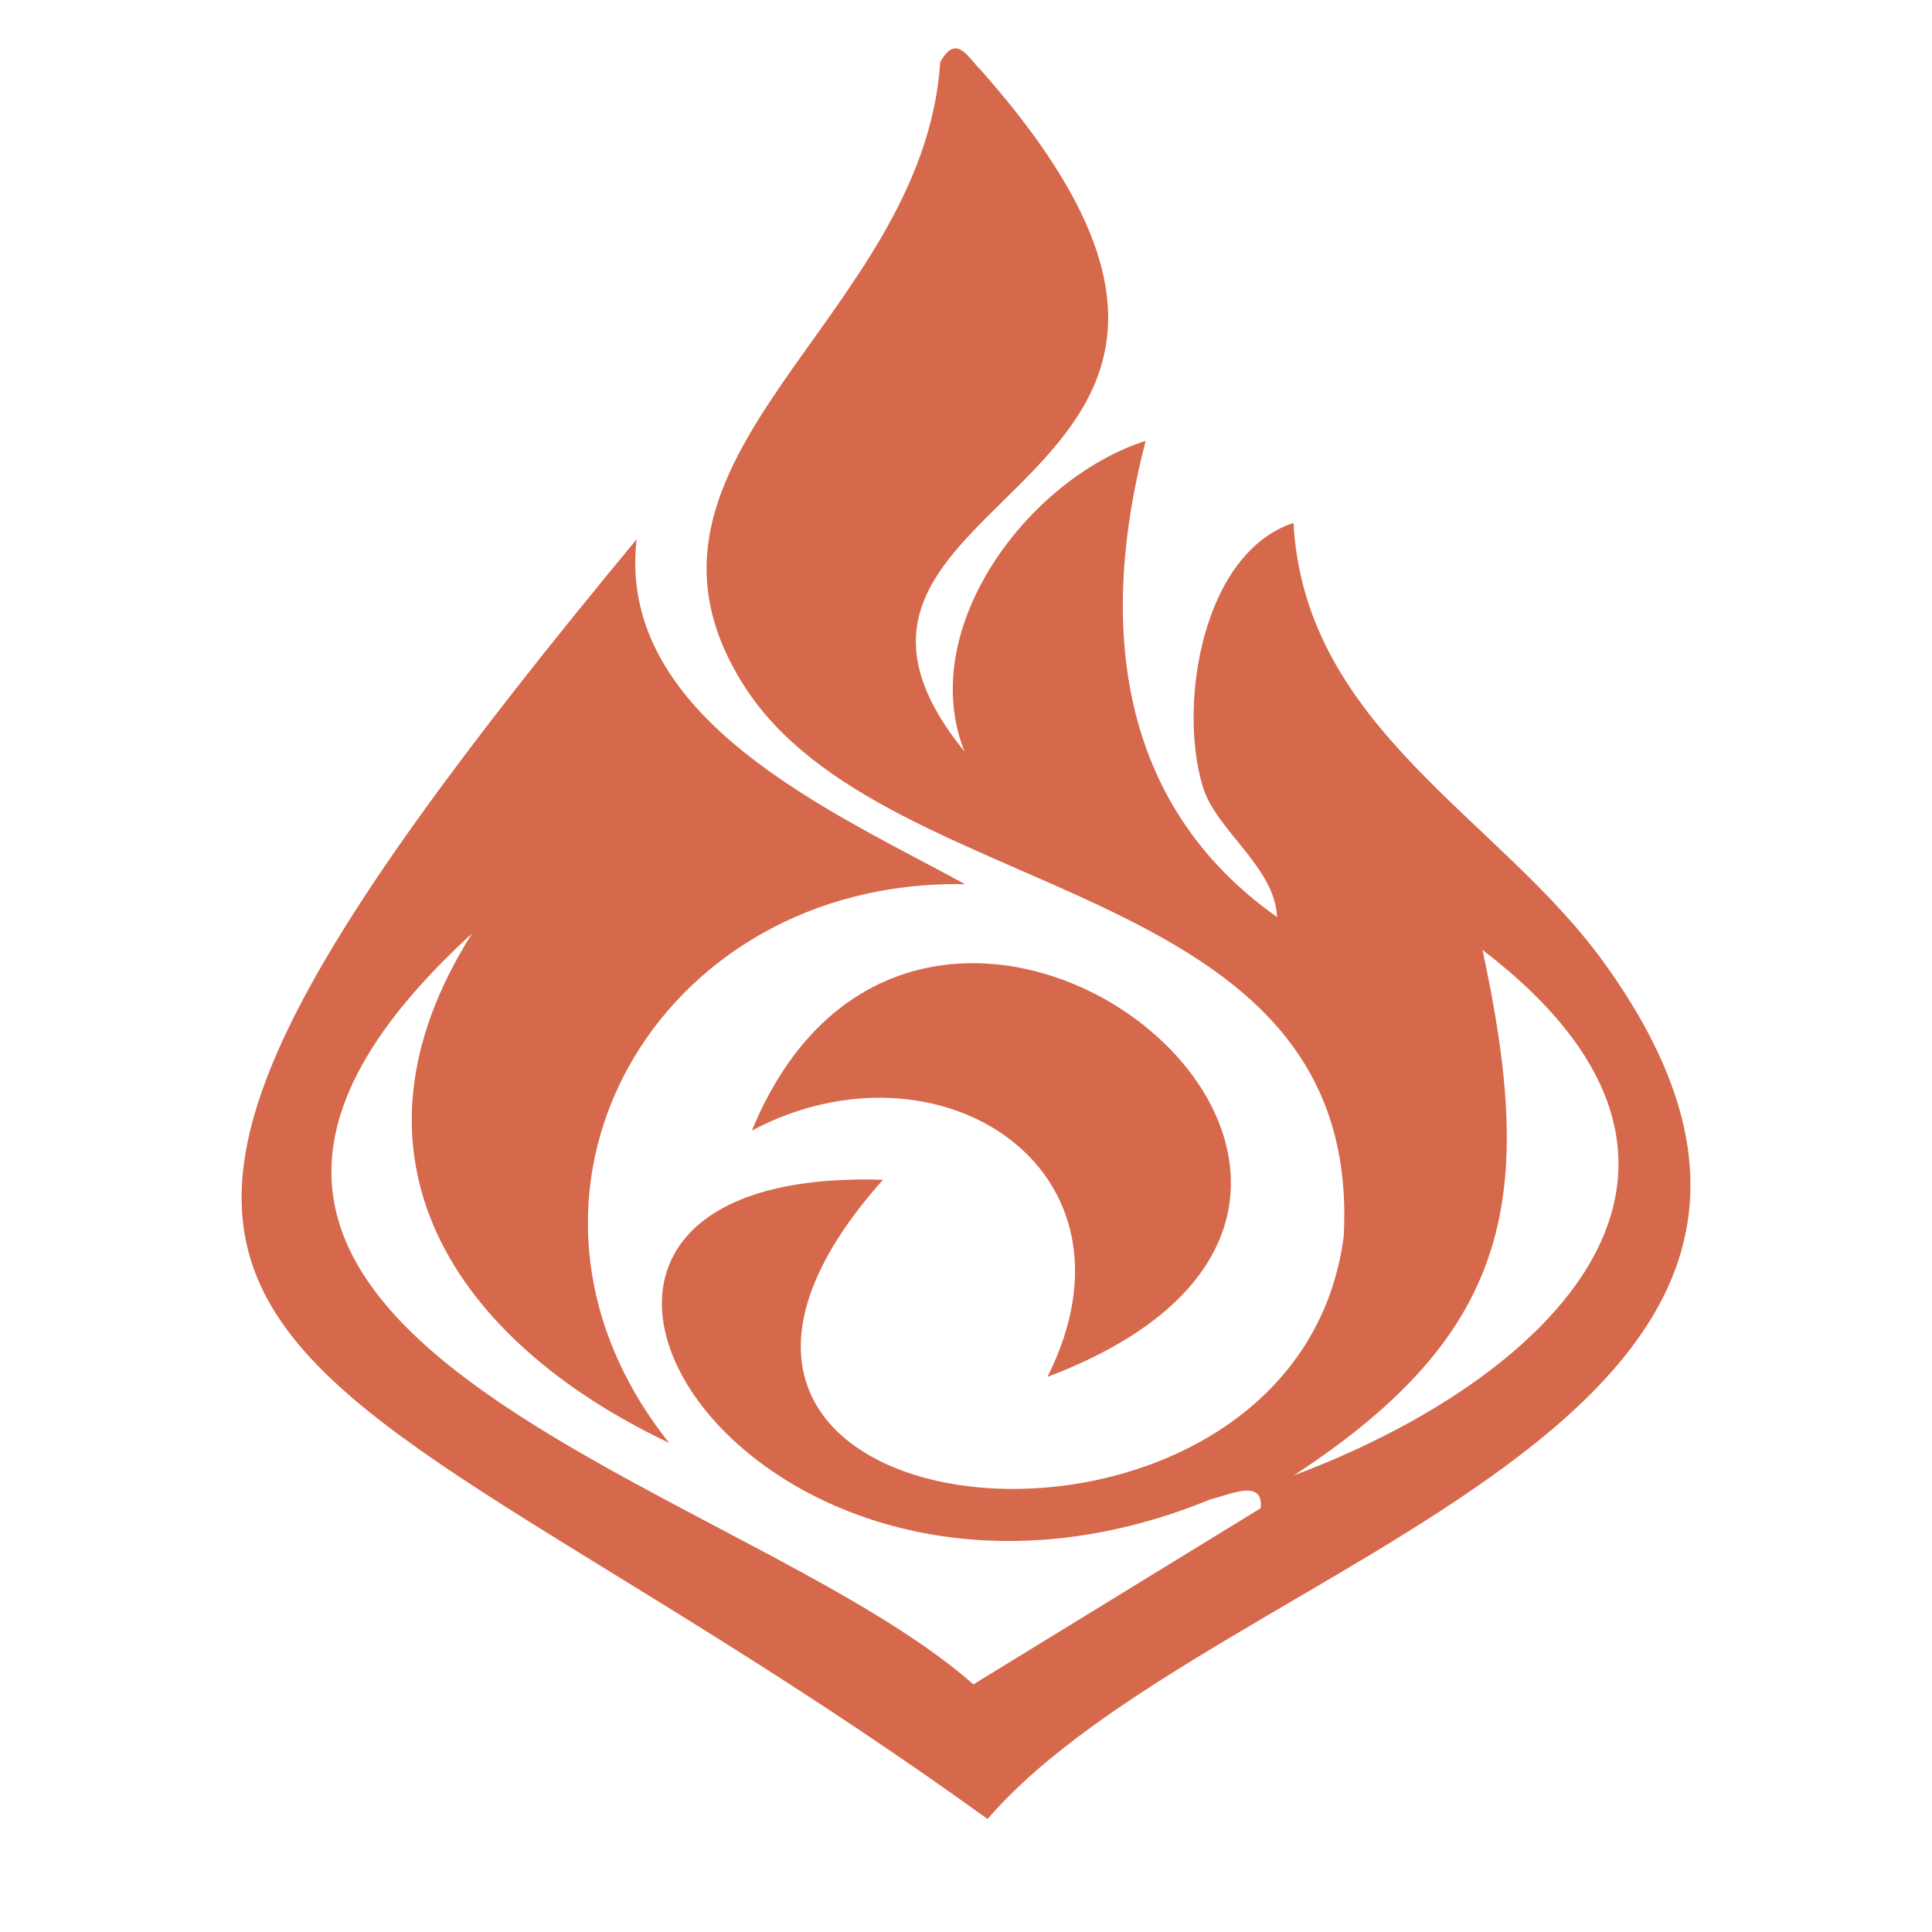
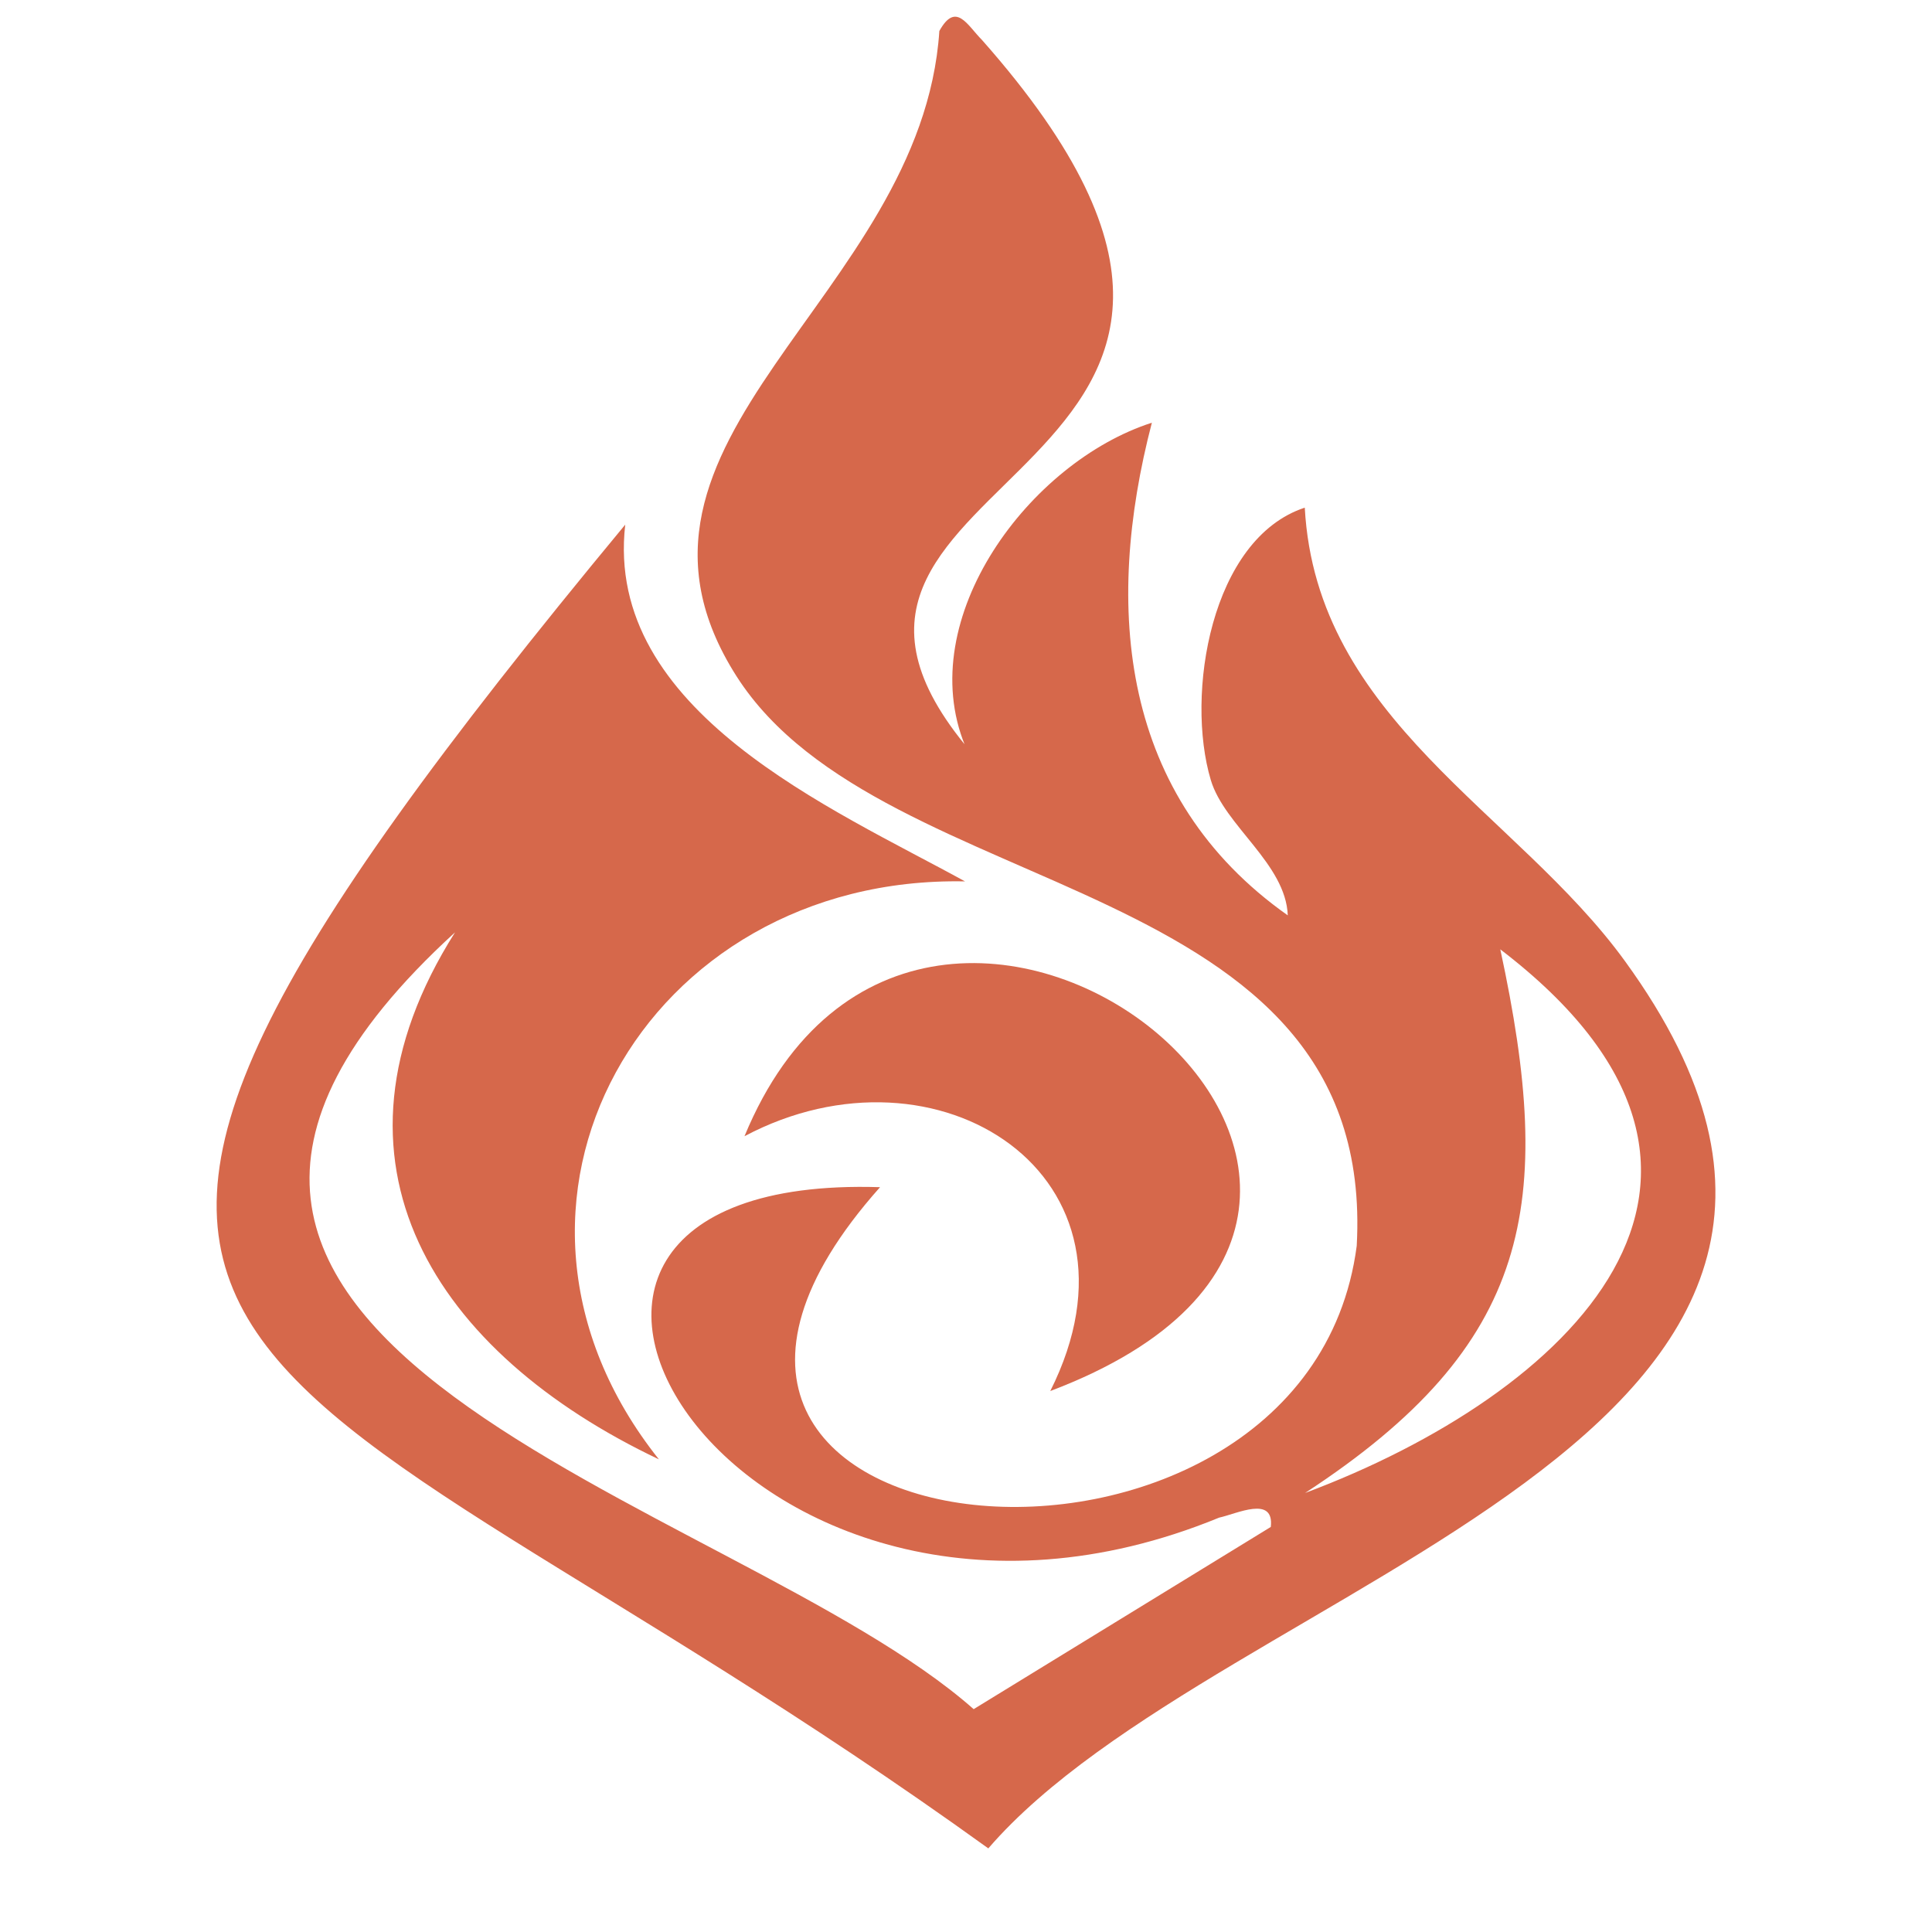
- <svg xmlns="http://www.w3.org/2000/svg" viewBox="18 18 60 60">
+ <svg xmlns="http://www.w3.org/2000/svg" viewBox="19 19 58 58">
  <path fill="#d6684b" d="M47.97 41.38c-1.56-3.82 1.94-8.51 5.61-9.69-1.45 5.56-.95 11.24 4.08 14.79-.06-1.55-1.9-2.69-2.31-4.06-.77-2.57 0-7.25 2.82-8.18.35 6.36 6.36 9.13 9.61 13.61 10.45 14.38-12.11 18.53-19.11 26.64-22.55-16.26-33.11-12.93-10.9-39.74-.64 5.6 6.22 8.52 10.2 10.71-9.61-.19-15.28 9.7-9.19 17.35-6.7-3.18-10.49-8.91-6.12-15.82C19.03 59.45 41 63.92 48.23 70.31l8.92-5.47c.11-.96-1.03-.39-1.55-.28-14.41 5.92-24.35-10.37-10.18-9.92-10.06 11.29 12.77 13.55 14.31 1.76.62-11.31-14.2-10.18-18.62-17.1-4.53-7.11 5.56-11.35 6.09-19.37.5-.9.84-.17 1.28.27 11.8 13.34-7.37 12.75-.51 21.16Zm10.21 22.44c7.86-2.94 14.85-9.45 5.86-16.32 1.65 7.65.97 11.86-5.86 16.32" />
  <path fill="#d6684b" d="M50.53 60.76c3.25-6.47-3.39-10.72-9.18-7.65 5.4-13.08 24.19 1.97 9.18 7.65" />
</svg>
